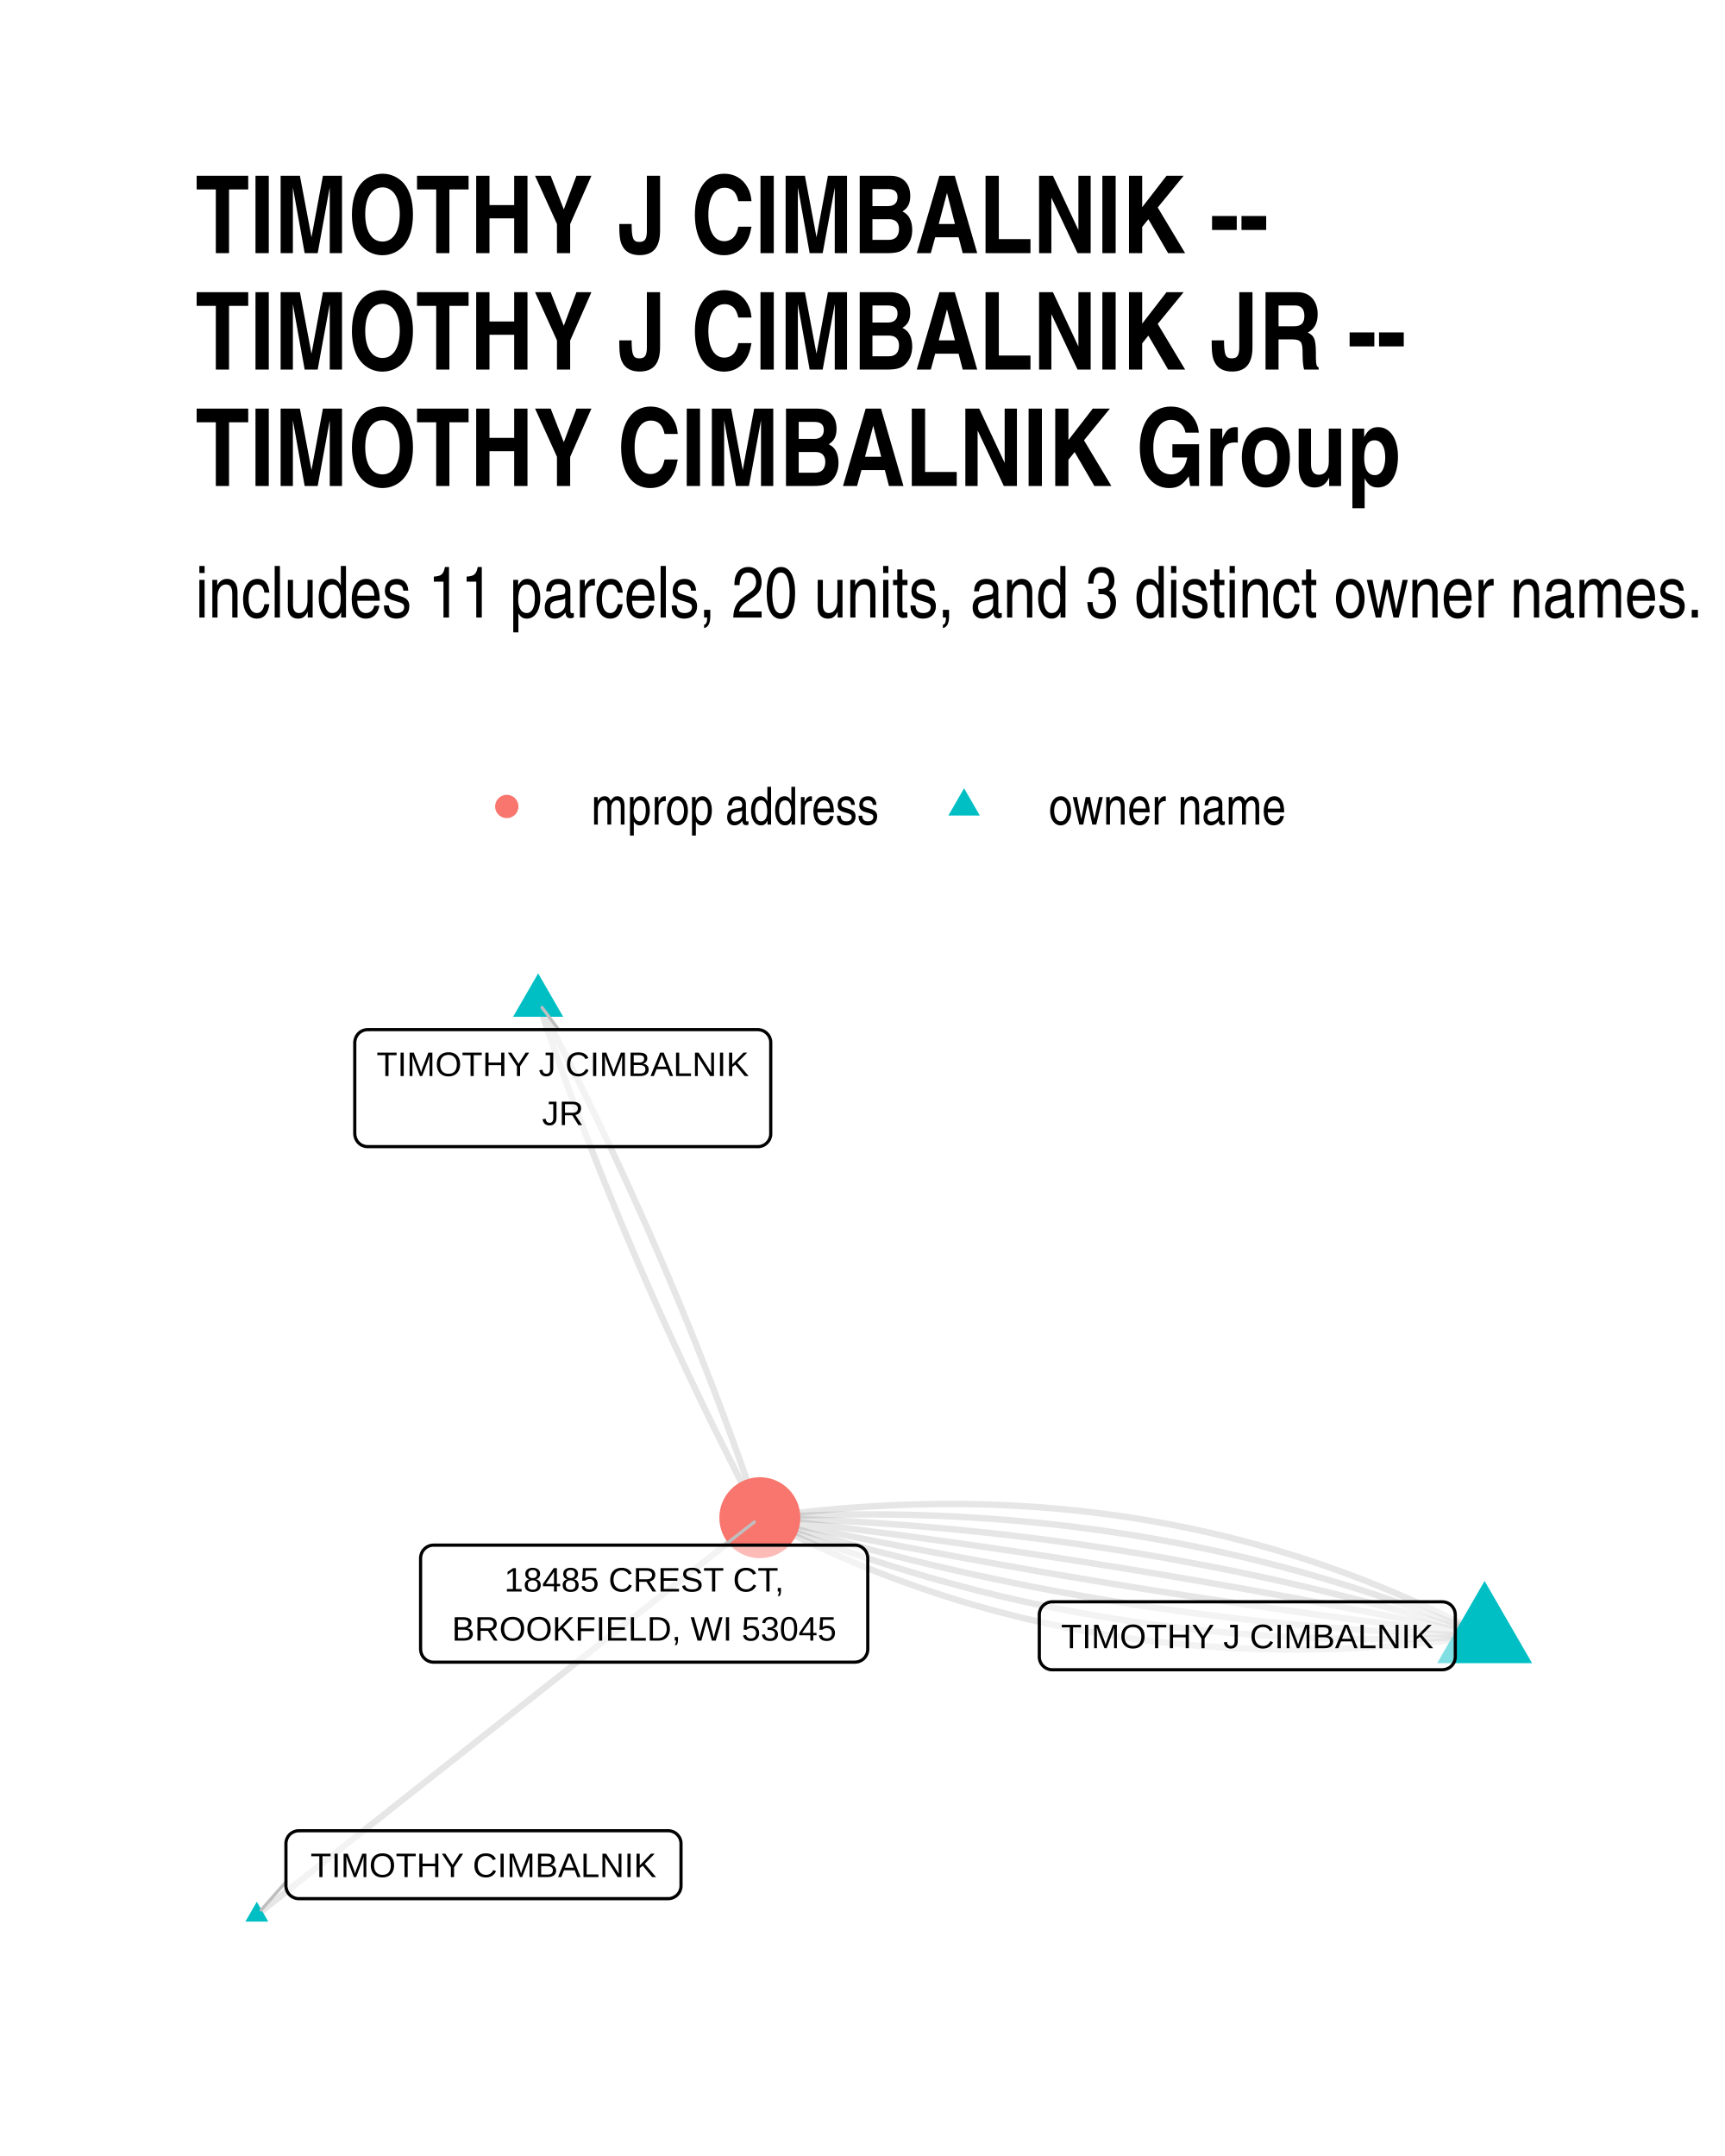
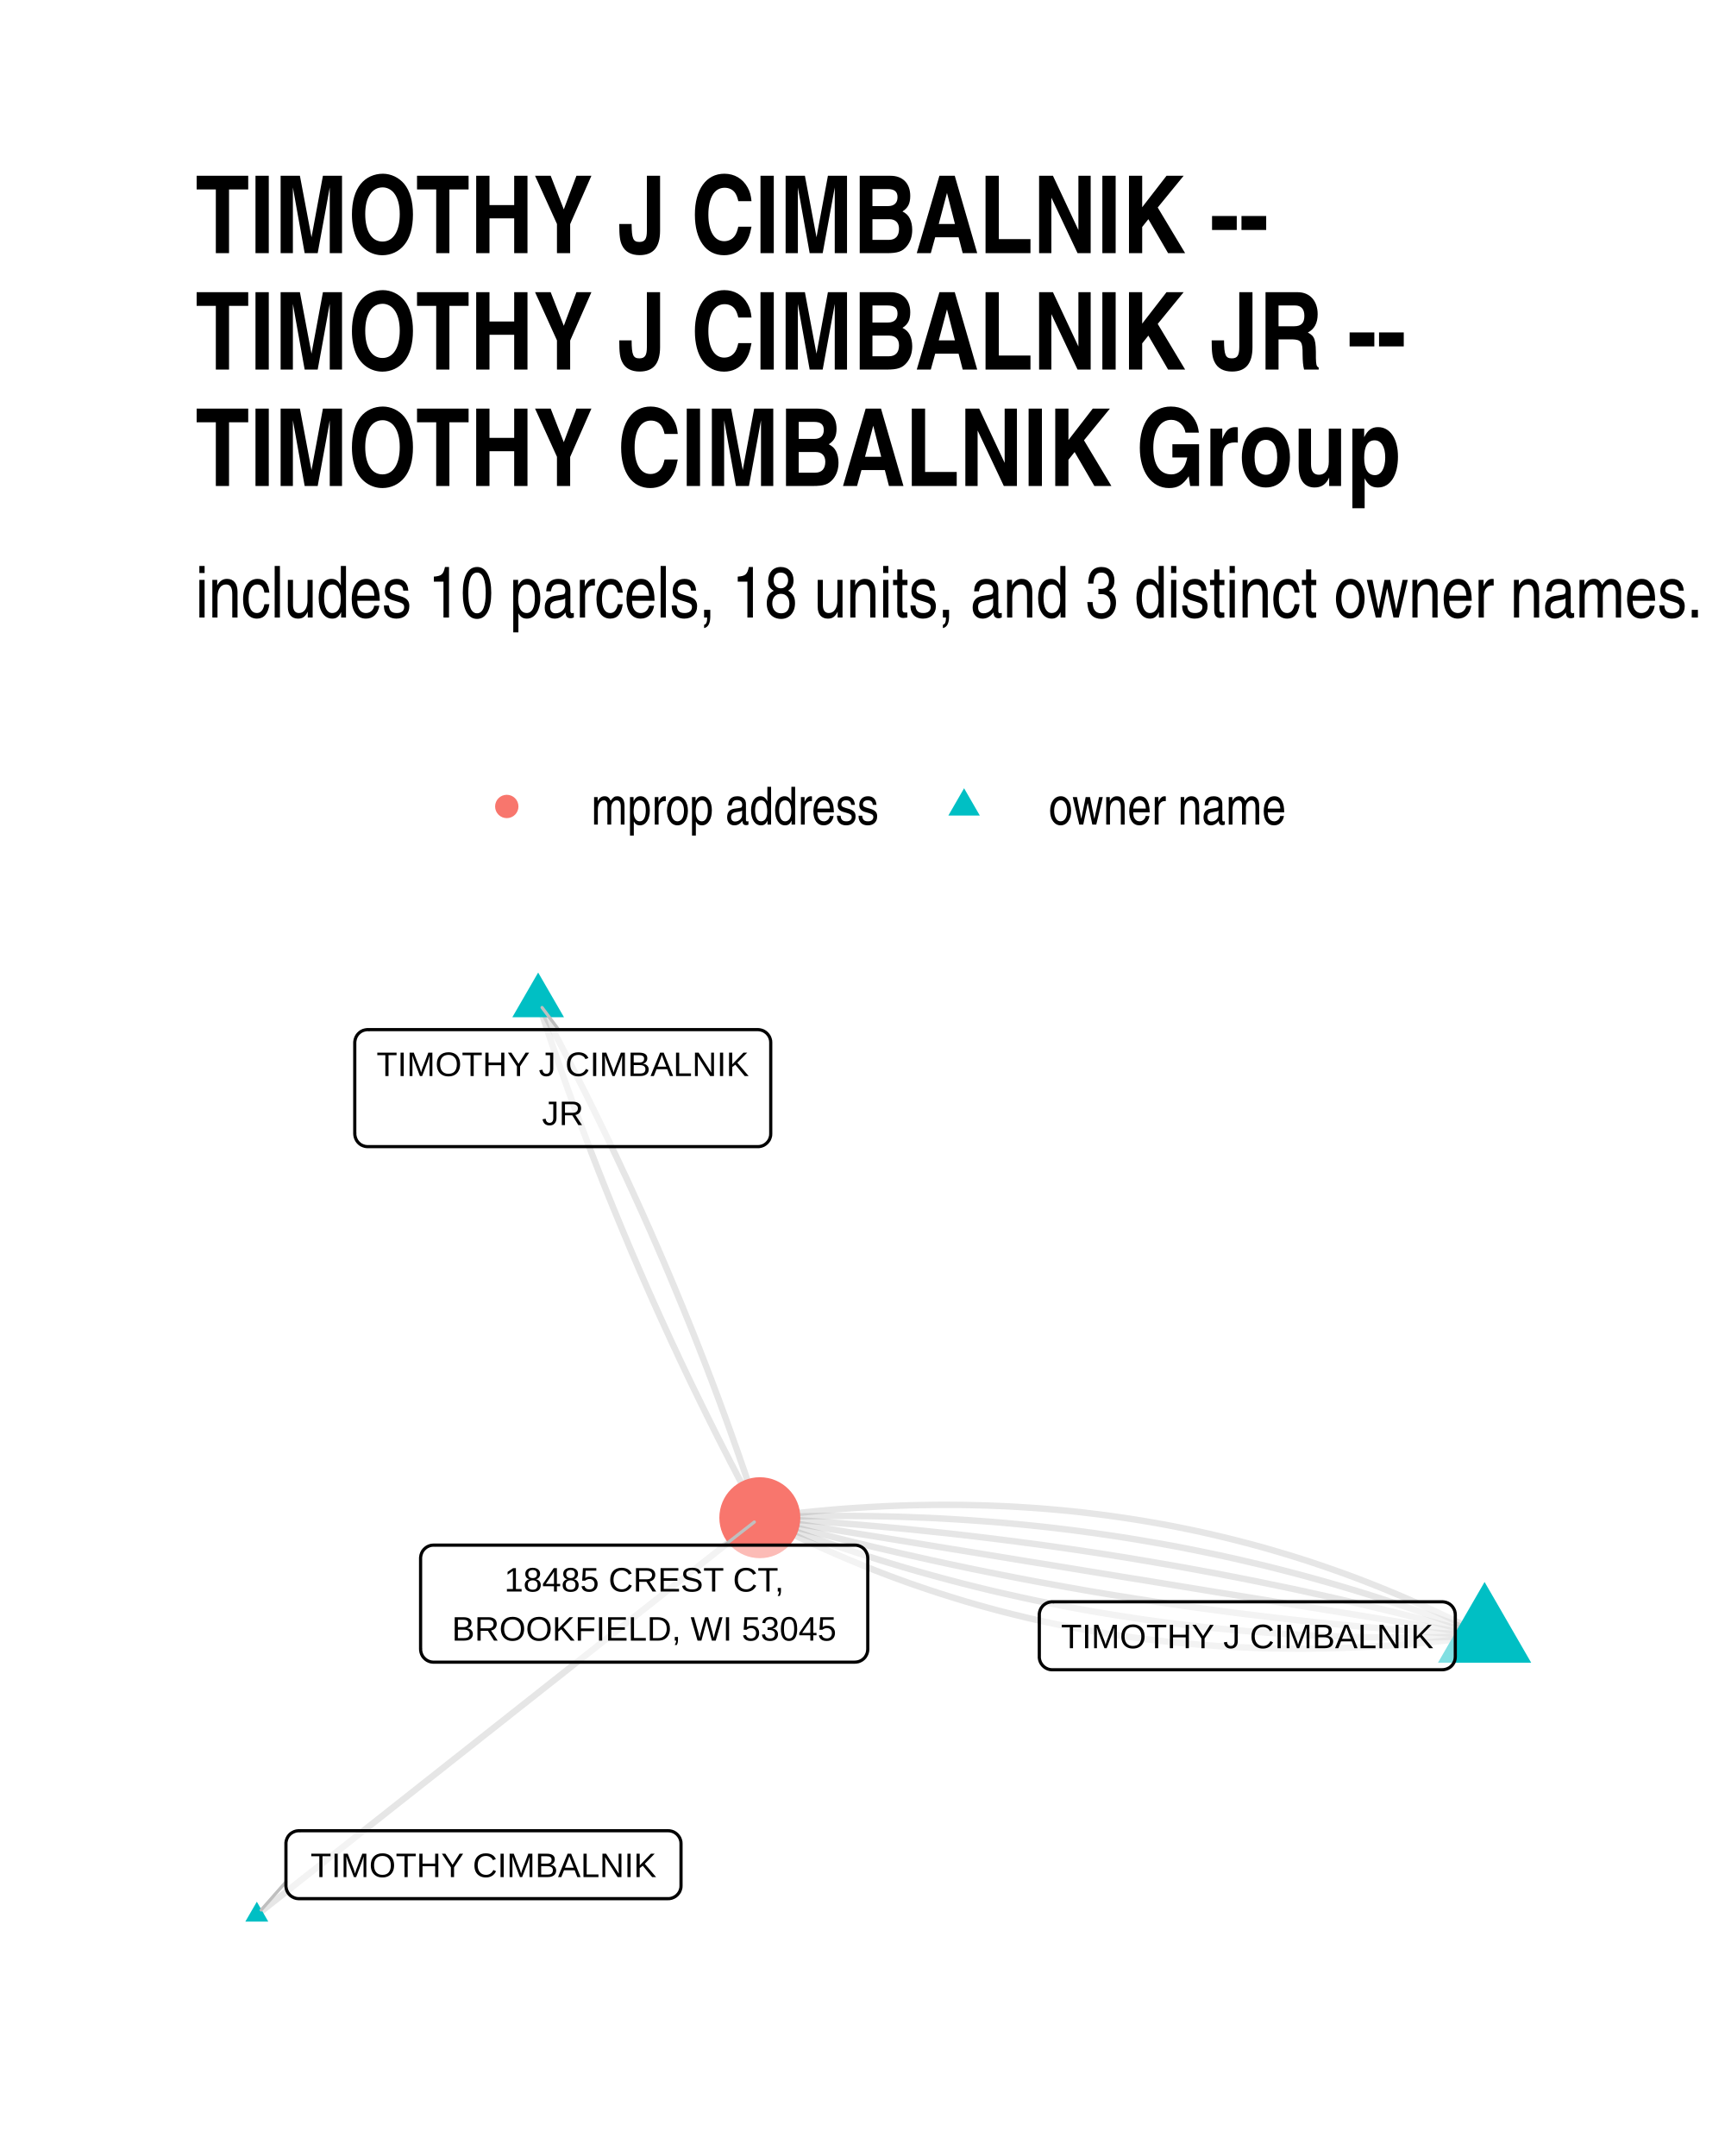
<svg xmlns="http://www.w3.org/2000/svg" width="384" height="480" class="svglite" viewBox="0 0 288 360">
  <defs>
    <style>.svglite line,.svglite polyline,.svglite polygon,.svglite path,.svglite circle{fill:none;stroke:#000000;stroke-linecap:round;stroke-linejoin:round;stroke-miterlimit:10.00}.svglite text{white-space:pre}</style>
  </defs>
  <rect width="100%" height="100%" style="stroke-linecap:round;stroke-linejoin:round;stroke-miterlimit:10.00;stroke:none;fill:#FFFFFF" />
  <defs>
    <clipPath id="cpMC4wMHwyODguMDB8MC4wMHwzNjAuMDA=">
      <path d="M0 0h288v360H0z" />
    </clipPath>
  </defs>
  <g clip-path="url(#cpMC4wMHwyODguMDB8MC4wMHwzNjAuMDA=)">
    <path d="M0 0h288v360H0z" style="stroke-width:1.07;stroke:none;fill:#FFFFFF" />
  </g>
  <defs>
    <clipPath id="cpMzIuNjN8MjU4LjExfDE1OS43NHwzMjcuMzc=">
      <path d="M32.63 159.74h225.48v167.63H32.63z" />
    </clipPath>
  </defs>
  <g clip-path="url(#cpMzIuNjN8MjU4LjExfDE1OS43NHwzMjcuMzc=)">
-     <path d="m247.86 273.14-1.1-.59-1.11-.57-1.11-.57-1.11-.56-1.11-.56-1.12-.54-1.11-.54-1.12-.53-1.13-.52-1.12-.51-1.13-.51-1.13-.49-1.13-.49-1.14-.49-1.14-.47-1.14-.47-1.14-.46-1.14-.45-1.15-.44-1.15-.43-1.15-.43-1.16-.42-1.15-.41-1.16-.4-1.16-.4-1.17-.39-1.16-.38-1.17-.37-1.17-.36-1.18-.36-1.17-.35-1.18-.34-1.18-.33-1.19-.33-1.18-.31-1.19-.31-1.19-.3-1.2-.3-1.19-.28-1.2-.28-1.2-.27-1.2-.26-1.21-.26-1.21-.24-1.21-.24-1.21-.23-1.21-.22-1.22-.22-1.22-.21-1.22-.2-1.23-.19-1.22-.18-1.23-.18-1.24-.16-1.23-.16-1.24-.16-1.24-.14-1.24-.14-1.24-.12-1.25-.13-1.25-.11-1.25-.1-1.25-.1-1.26-.09-1.26-.08-1.26-.07-1.26-.07-1.27-.06-1.26-.05-1.28-.04-1.27-.03-1.27-.03-1.28-.02-1.28-.01h-2.57l-1.29.02-1.29.02-1.29.03-1.3.03-1.29.05-1.3.05-1.3.06-1.31.07-1.31.07-1.31.09-1.31.09-1.31.1-1.32.1-1.32.12-1.32.12-1.32.13-1.33.14-1.33.15-1.33.15-1.33.16-1.34.17-1.34.18-1.34.19" style="stroke-width:1.07;stroke:#000000;stroke-opacity:0.10;stroke-linecap:butt" />
-     <path d="m247.86 273.14-1.13-.48-1.14-.47-1.14-.46-1.15-.46-1.14-.45-1.15-.44-1.15-.45-1.15-.43-1.15-.43-1.15-.42-1.15-.42-1.16-.41-1.16-.41-1.16-.4-1.16-.4-1.16-.39-1.17-.38-1.17-.38-1.17-.37-1.17-.37-1.17-.36-1.17-.36-1.18-.35-1.17-.34-1.18-.34-1.18-.34-1.19-.33-1.18-.32-1.19-.32-1.18-.31-1.19-.3-1.19-.3-1.2-.3-1.19-.29-1.2-.28-1.2-.28-1.2-.27-1.2-.27-1.2-.26-1.21-.25-1.2-.25-1.21-.25-1.21-.23-1.21-.24-1.22-.22-1.21-.23-1.22-.21-1.22-.21-1.22-.21-1.22-.2-1.22-.19-1.23-.19-1.23-.18-1.23-.18-1.23-.17-1.23-.16-1.23-.16-1.24-.16-1.24-.15-1.24-.14-1.24-.14-1.24-.13-1.25-.12-1.24-.13-1.25-.11-1.25-.11-1.25-.1-1.26-.1-1.25-.09-1.26-.09-1.26-.08-1.26-.08-1.26-.07-1.26-.06-1.27-.06-1.26-.06-1.27-.04-1.27-.05-1.28-.03-1.27-.03-1.28-.03-1.27-.02-1.28-.01-1.28-.01h-2.57l-1.29.01-1.29.01-1.29.02-1.29.03-1.29.03-1.3.03-1.29.05-1.3.04-1.3.06-1.3.06-1.31.06-1.3.07-1.31.08" style="stroke-width:1.07;stroke:#000000;stroke-opacity:0.10;stroke-linecap:butt" />
-     <path d="m247.86 273.14-1.17-.37-1.17-.36-1.17-.36-1.18-.35-1.17-.35-1.18-.35-1.18-.34-1.18-.34-1.18-.34-1.18-.33-1.18-.33-1.18-.33-1.19-.33-1.18-.32-1.19-.31-1.18-.32-1.19-.31-1.19-.3-1.19-.31-1.19-.3-1.19-.29-1.2-.3-1.19-.29-1.2-.28-1.19-.29-1.2-.28-1.2-.27-1.2-.28-1.2-.27-1.2-.26-1.2-.27-1.21-.26-1.2-.25-1.21-.26-1.2-.25-1.21-.24-1.21-.25-1.21-.23-1.21-.24-1.21-.23-1.21-.23-1.22-.23-1.21-.22-1.22-.22-1.22-.22-1.21-.21-1.22-.21-1.22-.21-1.23-.2-1.22-.2-1.22-.19-1.22-.2-1.23-.18-1.23-.19-1.22-.18-1.23-.18-1.23-.18-1.23-.17-1.23-.17-1.24-.16-1.23-.17-1.24-.15-1.23-.16-1.24-.15-1.24-.15-1.23-.15-1.24-.14-1.24-.14-1.25-.13-1.24-.13-1.24-.13-1.25-.13-1.24-.12-1.25-.12-1.25-.11-1.25-.11-1.25-.11-1.25-.11-1.25-.1-1.26-.1-1.25-.09-1.26-.09-1.25-.09-1.26-.09-1.26-.08-1.26-.08-1.26-.07-1.26-.07-1.26-.07-1.27-.06-1.26-.06-1.27-.06-1.26-.06-1.27-.05-1.27-.05-1.27-.04-1.27-.04-1.27-.04-1.28-.03" style="stroke-width:1.07;stroke:#000000;stroke-opacity:0.10;stroke-linecap:butt" />
-     <path d="m247.86 273.14-1.2-.26-1.21-.25-1.2-.25-1.21-.25-1.21-.25-1.2-.25-1.21-.25-1.21-.25-1.21-.24-1.21-.25-1.2-.24-1.21-.24-1.21-.24-1.21-.24-1.21-.24-1.21-.24-1.21-.23-1.22-.24-1.21-.23-1.21-.23-1.21-.24-1.21-.23-1.22-.23-1.21-.22-1.21-.23-1.22-.23-1.21-.22-1.22-.23-1.21-.22-1.22-.22-1.21-.22-1.22-.22-1.21-.22-1.22-.22-1.22-.21-1.22-.22-1.21-.21-1.22-.21-1.22-.22-1.22-.21-1.22-.2-1.22-.21-1.22-.21-1.22-.21-1.22-.2-1.22-.2-1.22-.21-1.22-.2-1.22-.2-1.22-.2-1.23-.2-1.22-.19-1.22-.2-1.23-.19-1.22-.2-1.23-.19-1.22-.19-1.23-.19-1.22-.19-1.23-.19-1.22-.18-1.23-.19-1.23-.19-1.22-.18-1.23-.18-1.23-.18-1.23-.18-1.22-.18-1.23-.18-1.23-.18-1.23-.17-1.23-.18-1.23-.17-1.23-.17-1.23-.17-1.23-.17-1.24-.17-1.23-.17-1.23-.17-1.23-.16-1.24-.17-1.23-.16-1.23-.16-1.24-.16-1.23-.16-1.24-.16-1.23-.16-1.24-.16-1.23-.15-1.24-.15-1.23-.16-1.24-.15-1.24-.15-1.24-.15-1.23-.15-1.24-.15-1.24-.14-1.24-.15-1.24-.14m-37.01-86.06.3.89.3.88.3.89.31.88.3.89.31.88.31.89.31.88.31.88.32.89.31.88.32.88.31.88.32.89.33.88.32.88.32.88.33.88.32.88.33.88.33.88.33.88.34.87.33.88.34.88.34.88.34.88.34.87.34.88.34.87.35.88.34.88.35.87.35.88.35.87.36.87.35.88.36.87.35.87.36.88.36.87.36.87.37.87.36.87.37.88.37.87.37.87.37.87.37.87.37.86.38.87.38.87.37.87.38.87.39.87.38.86.38.87.39.87.39.86.39.87.39.86.39.87.39.86.4.87.39.86.4.87.4.86.4.86.4.87.41.86.4.86.41.86.41.86.41.86.41.86.41.86.42.86.41.86.42.86.42.86.42.86.42.86.43.86.42.85.43.86.43.86.43.86.43.85.43.86.44.85.43.86.44.85.44.86.44.85.44.86.44.85.45.85.44.85.45.86m-37.01-86.06.45.85.44.86.45.85.44.85.44.86.44.85.44.86.44.85.43.86.44.85.43.86.43.85.43.86.43.86.43.85.42.86.43.86.42.86.42.86.42.86.42.86.41.85.42.86.41.87.41.86.41.86.41.86.41.86.4.86.41.86.4.87.4.86.4.86.4.87.39.86.4.87.39.86.39.87.4.86.38.87.39.86.39.87.38.87.39.86.38.87.38.87.37.87.38.87.38.86.37.87.37.87.37.87.37.87.37.87.37.88.36.87.37.87.36.87.36.87.36.87.35.88.36.87.35.88.36.87.35.87.35.88.35.87.34.88.35.87.34.88.34.88.34.87.34.88.34.88.34.88.33.87.34.88.33.88.33.88.33.88.32.88.33.88.32.88.33.88.32.88.32.88.31.89.32.88.32.88.31.88.31.89.31.88.31.89.31.88.3.88.31.89.3.89.3.88.3.89m121 19.72-1.24-.15-1.24-.14-1.23-.15-1.24-.15-1.24-.15-1.24-.15-1.23-.15-1.24-.15-1.24-.15-1.23-.16-1.24-.15-1.23-.16-1.24-.16-1.23-.16-1.24-.16-1.23-.16-1.24-.16-1.23-.16-1.23-.17-1.23-.16-1.24-.17-1.23-.17-1.23-.16-1.23-.17-1.23-.18-1.23-.17-1.23-.17-1.23-.18-1.23-.17-1.23-.18-1.23-.18-1.23-.18-1.23-.18-1.23-.18-1.22-.18-1.23-.18-1.23-.19-1.22-.18-1.23-.19-1.22-.19-1.23-.19-1.22-.19-1.23-.19-1.22-.19-1.23-.19-1.22-.2-1.22-.19-1.23-.2-1.22-.2-1.22-.2-1.22-.2-1.23-.2-1.22-.2-1.22-.21-1.22-.2-1.22-.21-1.22-.2-1.22-.21-1.22-.21-1.22-.21-1.21-.21-1.22-.22-1.22-.21-1.22-.22-1.21-.21-1.22-.22-1.22-.22-1.21-.22-1.22-.22-1.21-.22-1.22-.22-1.21-.22-1.22-.23-1.21-.23-1.22-.22-1.21-.23-1.21-.23-1.21-.23-1.22-.23-1.21-.24-1.21-.23-1.21-.23-1.21-.24-1.21-.24-1.21-.24-1.21-.24-1.21-.24-1.21-.24-1.21-.24-1.21-.25-1.21-.24-1.2-.25-1.21-.24-1.21-.25-1.2-.25-1.21-.25-1.21-.26-1.2-.25-1.21-.25" style="stroke-width:1.07;stroke:#000000;stroke-opacity:0.10;stroke-linecap:butt" />
-     <path d="m247.86 273.14-1.27-.04-1.27-.04-1.27-.04-1.27-.04-1.27-.05-1.27-.05-1.27-.05-1.26-.06-1.27-.06-1.26-.07-1.26-.07-1.27-.07-1.26-.07-1.26-.08-1.25-.08-1.26-.09-1.26-.08-1.25-.1-1.26-.09-1.25-.1-1.25-.1-1.26-.1-1.25-.11-1.24-.11-1.25-.12-1.25-.12-1.25-.12-1.24-.13-1.24-.12-1.25-.14-1.24-.13-1.24-.14-1.24-.14-1.24-.15-1.24-.15-1.23-.15-1.24-.15-1.23-.16-1.24-.16-1.23-.17-1.23-.17-1.23-.17-1.23-.18-1.23-.17-1.23-.19-1.22-.18-1.23-.19-1.22-.19-1.23-.2-1.22-.2-1.22-.2-1.22-.21-1.22-.21-1.22-.21-1.22-.22-1.21-.22-1.22-.22-1.21-.22-1.21-.23-1.21-.24-1.22-.23-1.21-.24-1.2-.25-1.21-.24-1.21-.25-1.2-.25-1.21-.26-1.2-.26-1.2-.26-1.21-.27-1.2-.27-1.2-.27-1.19-.28-1.2-.28-1.2-.28-1.19-.29-1.2-.29-1.19-.29-1.19-.3-1.19-.3-1.19-.3-1.19-.31-1.19-.31-1.19-.31-1.18-.32-1.19-.32-1.18-.33-1.19-.32-1.18-.33-1.18-.34-1.18-.33-1.18-.34-1.17-.35-1.18-.35-1.18-.35-1.17-.35-1.17-.36-1.18-.36-1.17-.36" style="stroke-width:1.07;stroke:#000000;stroke-opacity:0.10;stroke-linecap:butt" />
-     <path d="m247.86 273.14-1.3.07-1.31.07-1.3.07-1.3.05-1.3.06-1.3.05-1.3.04-1.29.03-1.3.04-1.29.02-1.29.02-1.29.01-1.28.01-1.29.01-1.28-.01-1.28-.01-1.28-.01-1.28-.02-1.27-.02-1.28-.04-1.27-.03-1.27-.04-1.27-.05-1.27-.06-1.26-.05-1.27-.07-1.26-.07-1.26-.07-1.26-.09-1.25-.08-1.26-.1-1.25-.09-1.25-.11-1.25-.11-1.25-.11-1.25-.12-1.24-.13-1.25-.13-1.24-.14-1.24-.14-1.23-.15-1.24-.15-1.23-.16-1.24-.17-1.23-.17-1.23-.18-1.23-.18-1.22-.19-1.22-.19-1.23-.2-1.22-.21-1.22-.21-1.21-.21-1.22-.22-1.21-.23-1.21-.23-1.21-.24-1.21-.25-1.21-.25-1.2-.25-1.21-.26-1.2-.27-1.2-.27-1.2-.28-1.19-.28-1.2-.29-1.19-.29-1.19-.3-1.19-.31-1.19-.31-1.18-.32-1.19-.32-1.18-.33-1.18-.33-1.18-.34-1.18-.35-1.17-.35-1.18-.36-1.17-.36-1.17-.36-1.17-.38-1.16-.38-1.17-.38-1.16-.39-1.17-.4-1.16-.4-1.15-.4-1.16-.42-1.15-.41-1.16-.43-1.15-.43-1.15-.43-1.15-.44-1.14-.45-1.15-.45-1.14-.46-1.14-.46-1.14-.47-1.14-.47m-83.98 66.33.85-.67.84-.67.85-.67.85-.67.85-.67.85-.67.85-.67.84-.67.85-.67.85-.67.85-.67.85-.67.85-.67.84-.67.85-.67.85-.67.85-.67.85-.67.85-.67.84-.67.85-.67.85-.67.85-.67.85-.67.85-.67.84-.67.85-.67.85-.67.85-.67.85-.67.85-.67.84-.67.85-.67.85-.67.85-.67.85-.67.85-.67.84-.67.85-.67.85-.67.85-.67.85-.67.85-.67.84-.67.85-.67.85-.67.85-.67.85-.67.85-.67.84-.67.85-.67.85-.67.85-.67.85-.67.85-.67.84-.67.85-.67.85-.67.85-.67.85-.67.85-.67.84-.67.85-.67.85-.67.85-.67.85-.67.85-.67.84-.67.85-.67.85-.67.85-.67.85-.67.85-.67.84-.67.85-.67.85-.67.85-.67.85-.67.85-.67.84-.67.85-.67.85-.67.85-.67.85-.67.85-.67.84-.67.85-.67.85-.67.85-.67.85-.67.85-.67.84-.67.85-.67.85-.67.85-.67.85-.67.85-.67.84-.67.85-.67" style="stroke-width:1.07;stroke:#000000;stroke-opacity:0.10;stroke-linecap:butt" />
-     <path d="m247.86 273.14-1.34.18-1.34.18-1.33.17-1.34.16-1.33.16-1.33.14-1.32.14-1.33.13-1.32.12-1.32.12-1.31.11-1.32.1-1.31.09-1.31.08-1.31.08-1.3.06-1.3.06-1.3.06-1.3.04-1.29.04-1.3.03-1.29.02-1.28.01h-2.57l-1.28-.01-1.28-.02-1.28-.02-1.27-.04-1.27-.04-1.27-.05-1.26-.06-1.27-.06-1.26-.08-1.26-.08-1.25-.09-1.26-.09-1.25-.11-1.25-.11-1.24-.12-1.25-.13-1.24-.14-1.24-.14-1.23-.15-1.24-.16-1.23-.17-1.23-.18-1.23-.18-1.22-.19-1.22-.2-1.22-.21-1.22-.21-1.22-.23-1.21-.23-1.21-.23-1.21-.25-1.2-.26-1.2-.26-1.21-.27-1.19-.27-1.2-.29-1.19-.29-1.19-.31-1.19-.3-1.19-.32-1.18-.33-1.18-.33-1.18-.34-1.18-.35-1.17-.35-1.17-.37-1.17-.37-1.17-.38-1.16-.39-1.16-.39-1.16-.41-1.16-.41-1.15-.42-1.16-.42-1.15-.44-1.14-.44-1.15-.45-1.14-.46-1.14-.47-1.14-.47-1.13-.48-1.13-.49-1.13-.5-1.13-.51-1.13-.51-1.12-.52-1.12-.53-1.12-.54-1.12-.54-1.11-.55-1.11-.56-1.11-.57-1.1-.58-1.11-.58" style="stroke-width:1.07;stroke:#000000;stroke-opacity:0.10;stroke-linecap:butt" />
-     <path d="m247.86 263.98 7.93 13.73h-15.85zM89.85 162.53l4.18 7.25h-8.37zM42.88 317.54l1.91 3.32h-3.83z" style="stroke-width:0.71;stroke:none;fill:#00BFC4" />
+     <path d="m247.86 273.14-1.1-.58-1.11-.57-1.11-.56-1.12-.55-1.11-.55-1.12-.54-1.12-.53-1.12-.52-1.13-.51-1.12-.51-1.13-.5-1.14-.49-1.13-.48-1.14-.48-1.14-.47-1.14-.46-1.14-.45-1.15-.45-1.15-.44-1.15-.43-1.15-.42-1.16-.41-1.16-.41-1.16-.4-1.16-.39-1.16-.39-1.17-.37-1.17-.37-1.17-.36-1.18-.35-1.18-.35-1.18-.34-1.18-.33-1.18-.32-1.19-.31-1.19-.31-1.19-.3-1.19-.29-1.2-.28-1.2-.28-1.2-.27-1.2-.26-1.21-.25-1.21-.25-1.21-.24-1.21-.23-1.21-.22-1.22-.21-1.22-.21-1.22-.2-1.23-.19-1.22-.18-1.23-.18-1.24-.17-1.23-.16-1.24-.15-1.24-.15-1.24-.14-1.24-.13-1.25-.12-1.24-.11-1.25-.11-1.26-.1-1.25-.09-1.26-.08-1.26-.08-1.26-.07-1.27-.06-1.27-.05-1.27-.05-1.27-.03-1.27-.03-1.28-.03-1.28-.01-1.28-.01h-1.28l-1.29.01-1.29.02-1.29.02-1.29.03-1.3.04-1.3.05-1.3.05-1.3.07-1.31.07-1.3.08-1.31.08-1.32.09-1.31.1-1.32.11-1.32.12-1.32.12-1.32.14-1.33.13-1.33.15-1.33.16-1.33.16-1.34.17-1.34.18" style="stroke-width:1.07;stroke:#000000;stroke-opacity:0.10;stroke-linecap:butt" />
+     <path d="m247.86 273.14-1.14-.45-1.15-.45-1.15-.44-1.15-.44-1.15-.43-1.15-.42-1.15-.42-1.16-.41-1.16-.41-1.16-.41-1.16-.4-1.16-.39-1.16-.39-1.17-.38-1.16-.38-1.17-.38-1.17-.37-1.17-.36-1.18-.36-1.17-.35-1.18-.35-1.18-.34-1.18-.34-1.18-.33-1.18-.33-1.18-.32-1.19-.32-1.19-.31-1.19-.31-1.19-.3-1.19-.3-1.19-.29-1.2-.28-1.2-.28-1.19-.28-1.2-.27-1.21-.27-1.2-.26-1.2-.25-1.21-.25-1.21-.25-1.21-.24-1.21-.24-1.21-.23-1.22-.22-1.21-.22-1.22-.21-1.22-.21-1.22-.21-1.22-.2-1.23-.19-1.22-.19-1.23-.18-1.23-.18-1.23-.18-1.23-.16-1.23-.17-1.24-.16-1.23-.15-1.24-.15-1.24-.14-1.24-.14-1.24-.13-1.25-.13-1.24-.12-1.25-.12-1.25-.11-1.25-.11-1.25-.1-1.26-.09-1.25-.09-1.26-.09-1.26-.08-1.26-.08-1.26-.07-1.26-.07-1.27-.06-1.27-.05-1.26-.05-1.27-.05-1.27-.04-1.28-.03-1.27-.03-1.28-.03-1.28-.02-1.27-.01-1.29-.01h-3.85l-1.28.01-1.29.02-1.29.02-1.29.03-1.3.03-1.29.04-1.3.04-1.3.04-1.3.06" style="stroke-width:1.07;stroke:#000000;stroke-opacity:0.10;stroke-linecap:butt" />
+     <path d="m247.86 273.14-1.18-.33-1.18-.32-1.19-.32-1.19-.32-1.18-.31-1.19-.31-1.19-.31-1.19-.31-1.19-.31-1.19-.3-1.19-.3-1.19-.29-1.19-.3-1.2-.29-1.19-.29-1.2-.28-1.19-.29-1.2-.28-1.2-.28-1.2-.27-1.2-.28-1.2-.27-1.2-.27-1.2-.26-1.2-.27-1.2-.26-1.21-.26-1.2-.25-1.21-.25-1.21-.25-1.2-.25-1.21-.25-1.21-.24-1.21-.24-1.21-.24-1.21-.23-1.21-.24-1.22-.23-1.21-.22-1.21-.23-1.22-.22-1.21-.22-1.22-.22-1.22-.21-1.22-.21-1.22-.21-1.22-.21-1.22-.2-1.22-.21-1.22-.2-1.22-.19-1.23-.2-1.22-.19-1.23-.19-1.22-.18-1.23-.19-1.23-.18-1.23-.18-1.23-.17-1.23-.18-1.23-.17-1.23-.17-1.23-.16-1.23-.16-1.24-.17-1.23-.15-1.24-.16-1.24-.15-1.23-.15-1.24-.15-1.24-.15-1.24-.14-1.24-.14-1.24-.14-1.24-.13-1.25-.13-1.24-.13-1.24-.13-1.25-.13-1.24-.12-1.25-.12-1.25-.11-1.25-.12-1.25-.11-1.25-.11-1.25-.11-1.25-.1-1.25-.1-1.25-.1-1.26-.1-1.25-.09-1.26-.09-1.25-.09-1.26-.09-1.26-.08-1.26-.08-1.26-.08-1.26-.08-1.26-.07" style="stroke-width:1.07;stroke:#000000;stroke-opacity:0.10;stroke-linecap:butt" />
+     <path d="m247.86 273.14-1.22-.2-1.22-.2-1.22-.2-1.23-.2-1.22-.2-1.22-.2-1.22-.2-1.23-.2-1.22-.2-1.22-.2-1.22-.2-1.22-.19-1.23-.2-1.22-.2-1.22-.2-1.22-.2-1.23-.2-1.22-.2-1.22-.2-1.22-.2-1.22-.2-1.23-.2-1.22-.2-1.22-.19-1.22-.2-1.23-.2-1.22-.2-1.22-.2-1.22-.2-1.22-.2-1.23-.2-1.22-.2-1.22-.2-1.22-.2-1.23-.2-1.22-.19-1.22-.2-1.22-.2-1.22-.2-1.23-.2-1.22-.2-1.22-.2-1.22-.2-1.23-.2-1.22-.2-1.22-.2-1.22-.2-1.22-.19-1.23-.2-1.22-.2-1.22-.2-1.22-.2-1.23-.2-1.22-.2-1.22-.2-1.22-.2-1.22-.2-1.23-.2-1.22-.2-1.22-.2-1.22-.19-1.23-.2-1.22-.2-1.22-.2-1.22-.2-1.22-.2-1.23-.2-1.22-.2-1.22-.2-1.22-.2-1.23-.2-1.22-.2-1.22-.19-1.22-.2-1.22-.2-1.23-.2-1.22-.2-1.22-.2-1.22-.2-1.23-.2-1.22-.2-1.22-.2-1.22-.2-1.22-.2-1.23-.19-1.22-.2-1.22-.2-1.22-.2-1.23-.2-1.22-.2-1.22-.2-1.22-.2-1.22-.2-1.23-.2-1.22-.2-1.22-.2-1.22-.19-1.23-.2-1.22-.2m-37.01-86.06.29.89.29.89.29.89.3.88.29.89.3.89.3.88.3.89.3.88.31.89.31.88.3.89.31.88.32.89.31.88.31.88.32.88.32.88.32.89.32.88.33.88.32.88.33.88.33.88.33.88.33.87.34.88.33.88.34.88.34.88.34.87.34.88.35.87.34.88.35.88.35.87.35.87.36.88.35.87.36.87.36.88.36.87.36.87.36.87.37.87.36.88.37.87.37.87.38.87.37.86.37.87.38.87.38.87.38.87.38.87.39.86.38.87.39.86.39.87.39.87.4.86.39.87.4.86.39.86.4.87.41.86.4.86.4.86.41.87.41.86.41.86.41.86.41.86.42.86.42.86.42.86.42.86.42.85.42.86.43.86.43.86.42.85.43.86.44.86.43.85.44.86.44.85.43.86.45.85.44.85.44.86.45.85.45.85.45.85.45.85.45.86.46.85.45.85.46.85" style="stroke-width:1.07;stroke:#000000;stroke-opacity:0.10;stroke-linecap:butt" />
+     <path d="m89.85 167.36.46.85.45.85.46.85.45.85.45.86.45.85.45.85.45.85.44.86.44.85.45.85.43.86.44.85.44.86.43.85.44.86.43.86.43.85.42.86.43.86.42.85.42.86.42.86.42.86.42.86.42.86.41.86.41.86.41.86.41.86.41.87.4.86.4.86.41.86.4.87.39.86.4.86.39.87.4.86.39.87.39.86.39.87.38.87.39.86.38.87.38.87.38.87.38.87.37.86.38.87.37.87.37.87.37.87.36.87.37.88.36.87.36.87.36.87.36.87.36.88.35.87.36.88.35.87.35.87.35.88.34.87.35.88.34.88.34.87.34.88.34.88.33.88.34.87.33.88.33.88.33.88.33.88.32.88.33.88.32.88.32.88.32.89.32.88.31.88.31.88.32.89.31.88.3.89.31.88.31.88.3.89.3.89.3.88.3.89.29.89.3.88.29.89.29.89.29.89m121 19.72-1.26-.08-1.26-.07-1.26-.08-1.26-.08-1.25-.09-1.26-.08-1.26-.09-1.25-.09-1.26-.1-1.25-.09-1.25-.1-1.26-.11-1.25-.1-1.25-.11-1.25-.11-1.25-.11-1.25-.11-1.24-.12-1.25-.12-1.25-.12-1.24-.13-1.25-.12-1.24-.13-1.24-.14-1.24-.13-1.25-.14-1.24-.14-1.24-.14-1.23-.15-1.24-.15-1.24-.15-1.24-.15-1.23-.15-1.24-.16-1.23-.16-1.23-.17-1.24-.16-1.23-.17-1.23-.17-1.23-.17-1.23-.18-1.23-.18-1.22-.18-1.23-.18-1.23-.19-1.22-.19-1.23-.19-1.22-.2-1.22-.19-1.23-.2-1.22-.2-1.22-.21-1.22-.2-1.22-.21-1.22-.22-1.21-.21-1.22-.22-1.22-.22-1.21-.22-1.22-.22-1.21-.23-1.21-.23-1.21-.23-1.22-.24-1.21-.24-1.2-.24-1.21-.24-1.21-.25-1.21-.24-1.21-.25-1.2-.26-1.21-.25-1.2-.26-1.2-.26-1.21-.26-1.2-.27-1.2-.27-1.2-.27-1.2-.27-1.2-.28-1.19-.28-1.2-.28-1.2-.28-1.19-.29-1.2-.29-1.19-.29-1.19-.29-1.2-.3-1.19-.3-1.19-.3-1.19-.31-1.19-.3-1.18-.31-1.19-.31-1.19-.32-1.18-.32-1.19-.32-1.18-.32-1.19-.32" style="stroke-width:1.07;stroke:#000000;stroke-opacity:0.10;stroke-linecap:butt" />
+     <path d="m247.86 273.14-1.3.05-1.3.04-1.29.05-1.3.03-1.29.04-1.29.02-1.29.02-1.29.02-1.29.01-1.28.01h-1.29l-1.28-.01-1.28-.01-1.28-.01-1.28-.02-1.27-.03-1.28-.02-1.27-.04-1.27-.04-1.27-.05-1.27-.05-1.27-.05-1.26-.06-1.26-.07-1.27-.07-1.26-.07-1.25-.09-1.26-.08-1.26-.09-1.25-.1-1.25-.1-1.25-.11-1.25-.11-1.25-.12-1.25-.12-1.24-.13-1.24-.13-1.24-.14-1.24-.14-1.24-.15-1.24-.15-1.23-.16-1.24-.16-1.23-.17-1.23-.17-1.23-.18-1.22-.19-1.23-.19-1.22-.19-1.23-.2-1.22-.2-1.22-.21-1.21-.22-1.22-.22-1.21-.22-1.22-.23-1.21-.24-1.21-.24-1.2-.24-1.21-.25-1.21-.26-1.2-.26-1.2-.27-1.2-.27-1.2-.27-1.2-.28-1.19-.29-1.19-.29-1.2-.3-1.19-.3-1.19-.31-1.18-.31-1.19-.32-1.18-.32-1.19-.33-1.18-.33-1.18-.34-1.18-.34-1.17-.35-1.18-.35-1.17-.36-1.17-.36-1.17-.37-1.17-.37-1.17-.38-1.16-.39-1.17-.39-1.16-.39-1.16-.4-1.16-.4-1.16-.41-1.15-.42-1.16-.42-1.15-.42-1.15-.43-1.15-.44-1.15-.44-1.14-.44-1.15-.45m-83.98 66.33.85-.67.84-.67.85-.67.85-.67.85-.67.85-.67.85-.67.84-.67.85-.67.85-.67.85-.67.85-.67.85-.67.84-.67.85-.67.85-.67.85-.67.85-.67.85-.67.84-.67.85-.67.85-.67.85-.67.85-.67.85-.67.84-.67.85-.67.85-.67.85-.67.85-.67.85-.67.84-.67.85-.67.85-.67.85-.67.85-.67.85-.67.84-.67.85-.67.85-.67.85-.67.85-.67.85-.67.84-.67.85-.67.85-.67.85-.67.85-.67.85-.67.84-.67.85-.67.85-.67.85-.67.85-.67.85-.67.84-.67.85-.67.85-.67.85-.67.85-.67.85-.67.84-.67.85-.67.85-.67.85-.67.85-.67.85-.67.84-.67.85-.67.85-.67.85-.67.85-.67.85-.67.84-.67.85-.67.85-.67.85-.67.85-.67.85-.67.84-.67.85-.67.85-.67.85-.67.85-.67.85-.67.84-.67.85-.67.85-.67.85-.67.85-.67.85-.67.84-.67.85-.67.85-.67.85-.67.85-.67.85-.67.84-.67.85-.67" style="stroke-width:1.07;stroke:#000000;stroke-opacity:0.10;stroke-linecap:butt" />
+     <path d="m247.86 273.14-1.34.17-1.33.17-1.34.17-1.33.15-1.33.15-1.32.14-1.33.13-1.32.12-1.32.12-1.31.11-1.32.1-1.31.09-1.31.09-1.31.08-1.3.07-1.31.06-1.3.05-1.3.05-1.29.04-1.3.03-1.29.02-1.28.02-1.29.01h-1.29l-1.28-.01-1.28-.01-1.27-.02-1.28-.03-1.27-.04-1.27-.05-1.27-.05-1.26-.06-1.26-.07-1.26-.07-1.26-.09-1.26-.09-1.25-.1-1.25-.11-1.25-.11-1.24-.12-1.25-.13-1.24-.14-1.24-.14-1.23-.16-1.24-.16-1.23-.17-1.23-.17-1.23-.19-1.22-.19-1.22-.2-1.22-.2-1.22-.22-1.22-.22-1.21-.23-1.21-.24-1.21-.24-1.2-.26-1.21-.26-1.2-.27-1.2-.27-1.19-.29-1.2-.29-1.19-.3-1.19-.3-1.18-.32-1.19-.32-1.18-.33-1.18-.34-1.18-.34-1.17-.36-1.17-.36-1.17-.37-1.17-.37-1.17-.39-1.16-.39-1.16-.4-1.16-.4-1.15-.42-1.16-.42-1.15-.43-1.15-.44-1.14-.44-1.15-.46-1.14-.46-1.14-.47-1.13-.47-1.14-.49-1.13-.49-1.13-.5-1.13-.5-1.12-.52-1.13-.52-1.12-.53-1.11-.54-1.12-.54-1.11-.56-1.11-.56-1.11-.57-1.11-.57" style="stroke-width:1.07;stroke:#000000;stroke-opacity:0.10;stroke-linecap:butt" />
+     <path d="m247.86 264.15 7.78 13.48h-15.56zM89.85 162.39l4.31 7.46h-8.62zM42.88 317.54l1.91 3.32h-3.83z" style="stroke-width:0.71;stroke:none;fill:#00BFC4" />
    <circle cx="126.86" cy="253.42" r="6.76" style="stroke-width:0.71;stroke:none;fill:#F8766D" />
    <path d="m93.26 171.92-2.76-3.69m-42.76 146-4.13 4.69M120.99 258l4.95-3.86" style="stroke-width:0.53;stroke:#BFBFBF" />
    <path d="M175.68 278.81h65.13-.09l.35-.02.34-.07.32-.12.3-.17.27-.22.23-.26.19-.3.14-.32.08-.33.03-.35h0v-7.03h0l-.03-.34-.08-.34-.14-.32-.19-.3-.23-.26-.27-.22-.3-.17-.32-.12-.34-.07-.26-.02h-65.13l.26.02-.35-.02-.35.05-.33.09-.31.15-.29.2-.25.24-.21.28-.16.31-.11.33-.06.34v7.2-.17.34l.06.35.11.33.16.3.21.28.25.24.29.2.31.15.33.1.35.04z" style="stroke-width:0.53;fill:#FFFFFF;fill-opacity:0.50" />
    <text x="208.24" y="275.21" lengthAdjust="spacingAndGlyphs" style="font-size:5.69px;font-family:&quot;Liberation Sans&quot;" text-anchor="middle" textLength="62.25">TIMOTHY J CIMBALNIK</text>
    <path d="M61.39 191.46h65.13-.08l.34-.01.34-.07.33-.12.3-.18.27-.22.23-.26.19-.29.13-.32.09-.34.02-.35h0v-15.22h0l-.02-.34-.09-.34-.13-.32-.19-.29-.23-.26-.27-.22-.3-.18-.33-.12-.34-.07-.26-.02H61.39l.26.02-.34-.02-.35.05-.33.09-.32.15-.28.2-.25.24-.21.28-.16.31-.11.33-.06.34-.01.17v15.22l.01-.17v.35l.06.34.11.33.16.31.21.28.25.24.28.2.32.14.33.1.35.04z" style="stroke-width:0.53;fill:#FFFFFF;fill-opacity:0.50" />
    <text x="93.96" y="179.67" lengthAdjust="spacingAndGlyphs" style="font-size:5.69px;font-family:&quot;Liberation Sans&quot;" text-anchor="middle" textLength="62.25">TIMOTHY J CIMBALNIK</text>
    <text x="93.96" y="187.86" lengthAdjust="spacingAndGlyphs" style="font-size:5.69px;font-family:&quot;Liberation Sans&quot;" text-anchor="middle" textLength="5.63">JR</text>
    <path d="M49.9 317.03h61.64-.08l.34-.01.34-.07.33-.13.3-.17.27-.22.23-.26.19-.29.13-.32.09-.34.02-.35h0v-7.02h0l-.02-.35-.09-.34-.13-.32-.19-.29-.23-.26-.27-.22-.3-.18-.33-.12-.34-.07-.26-.01H49.9l.26.01-.35-.01-.35.04-.33.1-.31.15-.29.19-.25.24-.21.28-.16.31-.11.33-.06.34v7.2-.17.35l.06.34.11.33.16.31.21.28.25.24.29.19.31.15.33.1.35.04z" style="stroke-width:0.53;fill:#FFFFFF;fill-opacity:0.50" />
    <text x="80.72" y="313.43" lengthAdjust="spacingAndGlyphs" style="font-size:5.69px;font-family:&quot;Liberation Sans&quot;" text-anchor="middle" textLength="58.77">TIMOTHY CIMBALNIK</text>
    <path d="M72.38 277.54h70.34-.09l.35-.02.34-.06.33-.13.3-.17.27-.22.23-.26.18-.3.14-.32.08-.33.03-.35h0v-15.22h0l-.03-.35-.08-.33-.14-.32-.18-.3-.23-.26-.27-.22-.3-.17-.33-.13-.34-.07-.26-.01H72.38l.26.01-.34-.01-.35.04-.33.1-.32.15-.28.2-.25.24-.21.27-.16.31-.11.33-.06.35-.01.17v15.22l.01-.17v.34l.06.35.11.33.16.31.21.27.25.24.28.2.32.15.33.1.35.04z" style="stroke-width:0.53;fill:#FFFFFF;fill-opacity:0.50" />
    <text x="107.55" y="265.75" lengthAdjust="spacingAndGlyphs" style="font-size:5.69px;font-family:&quot;Liberation Sans&quot;" text-anchor="middle" textLength="49.59">18485 CREST CT,</text>
    <text x="107.55" y="273.94" lengthAdjust="spacingAndGlyphs" style="font-size:5.69px;font-family:&quot;Liberation Sans&quot;" text-anchor="middle" textLength="67.46">BROOKFIELD, WI 53045</text>
  </g>
  <g clip-path="url(#cpMC4wMHwyODguMDB8MC4wMHwzNjAuMDA=)">
    <circle cx="84.61" cy="134.66" r="1.95" style="stroke-width:0.71;stroke:none;fill:#F8766D" />
    <path d="m160.96 131.62 2.63 4.56h-5.26z" style="stroke-width:0.71;stroke:none;fill:#00BFC4" />
    <text x="98.72" y="137.69" lengthAdjust="spacingAndGlyphs" style="font-size:8.80px;font-family:&quot;Liberation Sans Narrow&quot;" textLength="48.12">mprop address</text>
    <text x="175.08" y="137.69" lengthAdjust="spacingAndGlyphs" style="font-size:8.80px;font-family:&quot;Liberation Sans Narrow&quot;" textLength="39.69">owner name</text>
-     <text x="32.63" y="103.11" lengthAdjust="spacingAndGlyphs" style="font-size:12.00px;font-family:&quot;Liberation Sans Narrow&quot;" textLength="251.51">includes 11 parcels, 20 units, and 3 distinct owner names.</text>
+     <text x="32.63" y="103.11" lengthAdjust="spacingAndGlyphs" style="font-size:12.00px;font-family:&quot;Liberation Sans Narrow&quot;" textLength="252.23">includes 10 parcels, 18 units, and 3 distinct owner names.</text>
    <text x="32.63" y="42.27" lengthAdjust="spacingAndGlyphs" style="font-size:18.00px;font-weight:bold;font-family:&quot;Liberation Sans Narrow&quot;" textLength="179.3">TIMOTHY J CIMBALNIK --</text>
    <text x="32.63" y="61.71" lengthAdjust="spacingAndGlyphs" style="font-size:18.00px;font-weight:bold;font-family:&quot;Liberation Sans Narrow&quot;" textLength="202.27">TIMOTHY J CIMBALNIK JR --</text>
    <text x="32.63" y="81.15" lengthAdjust="spacingAndGlyphs" style="font-size:18.00px;font-weight:bold;font-family:&quot;Liberation Sans Narrow&quot;" textLength="201.43">TIMOTHY CIMBALNIK Group</text>
  </g>
</svg>
